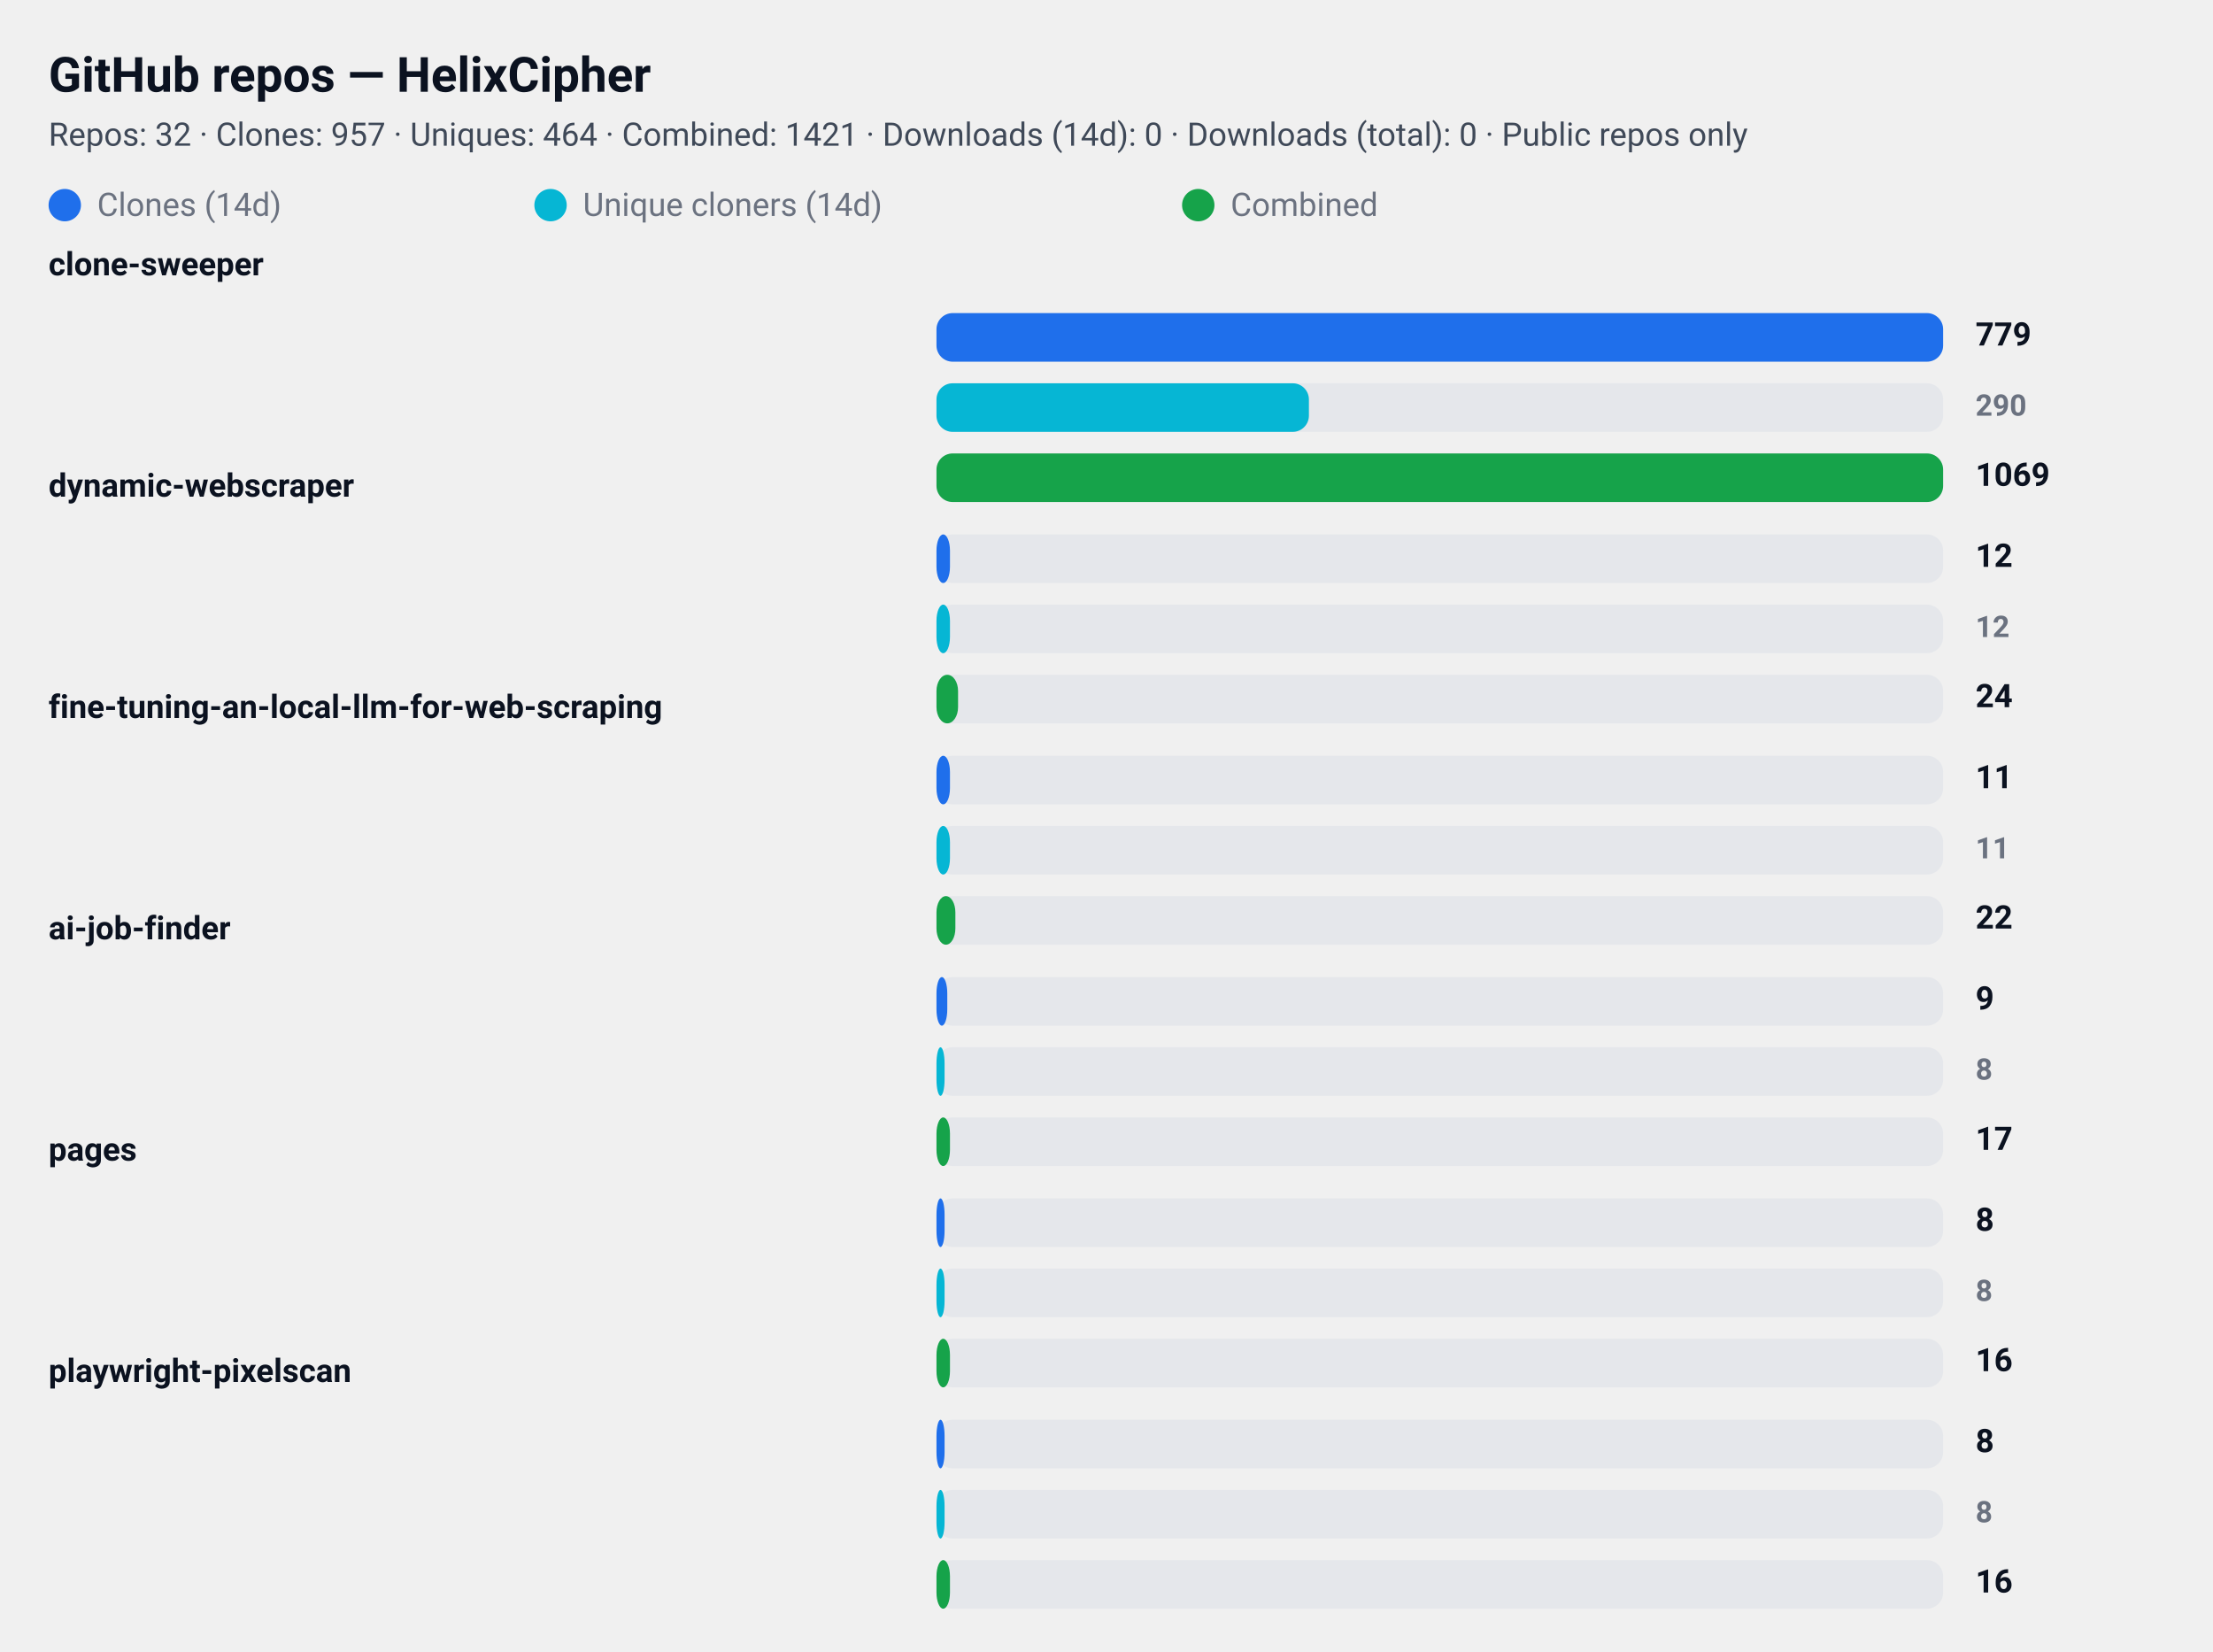
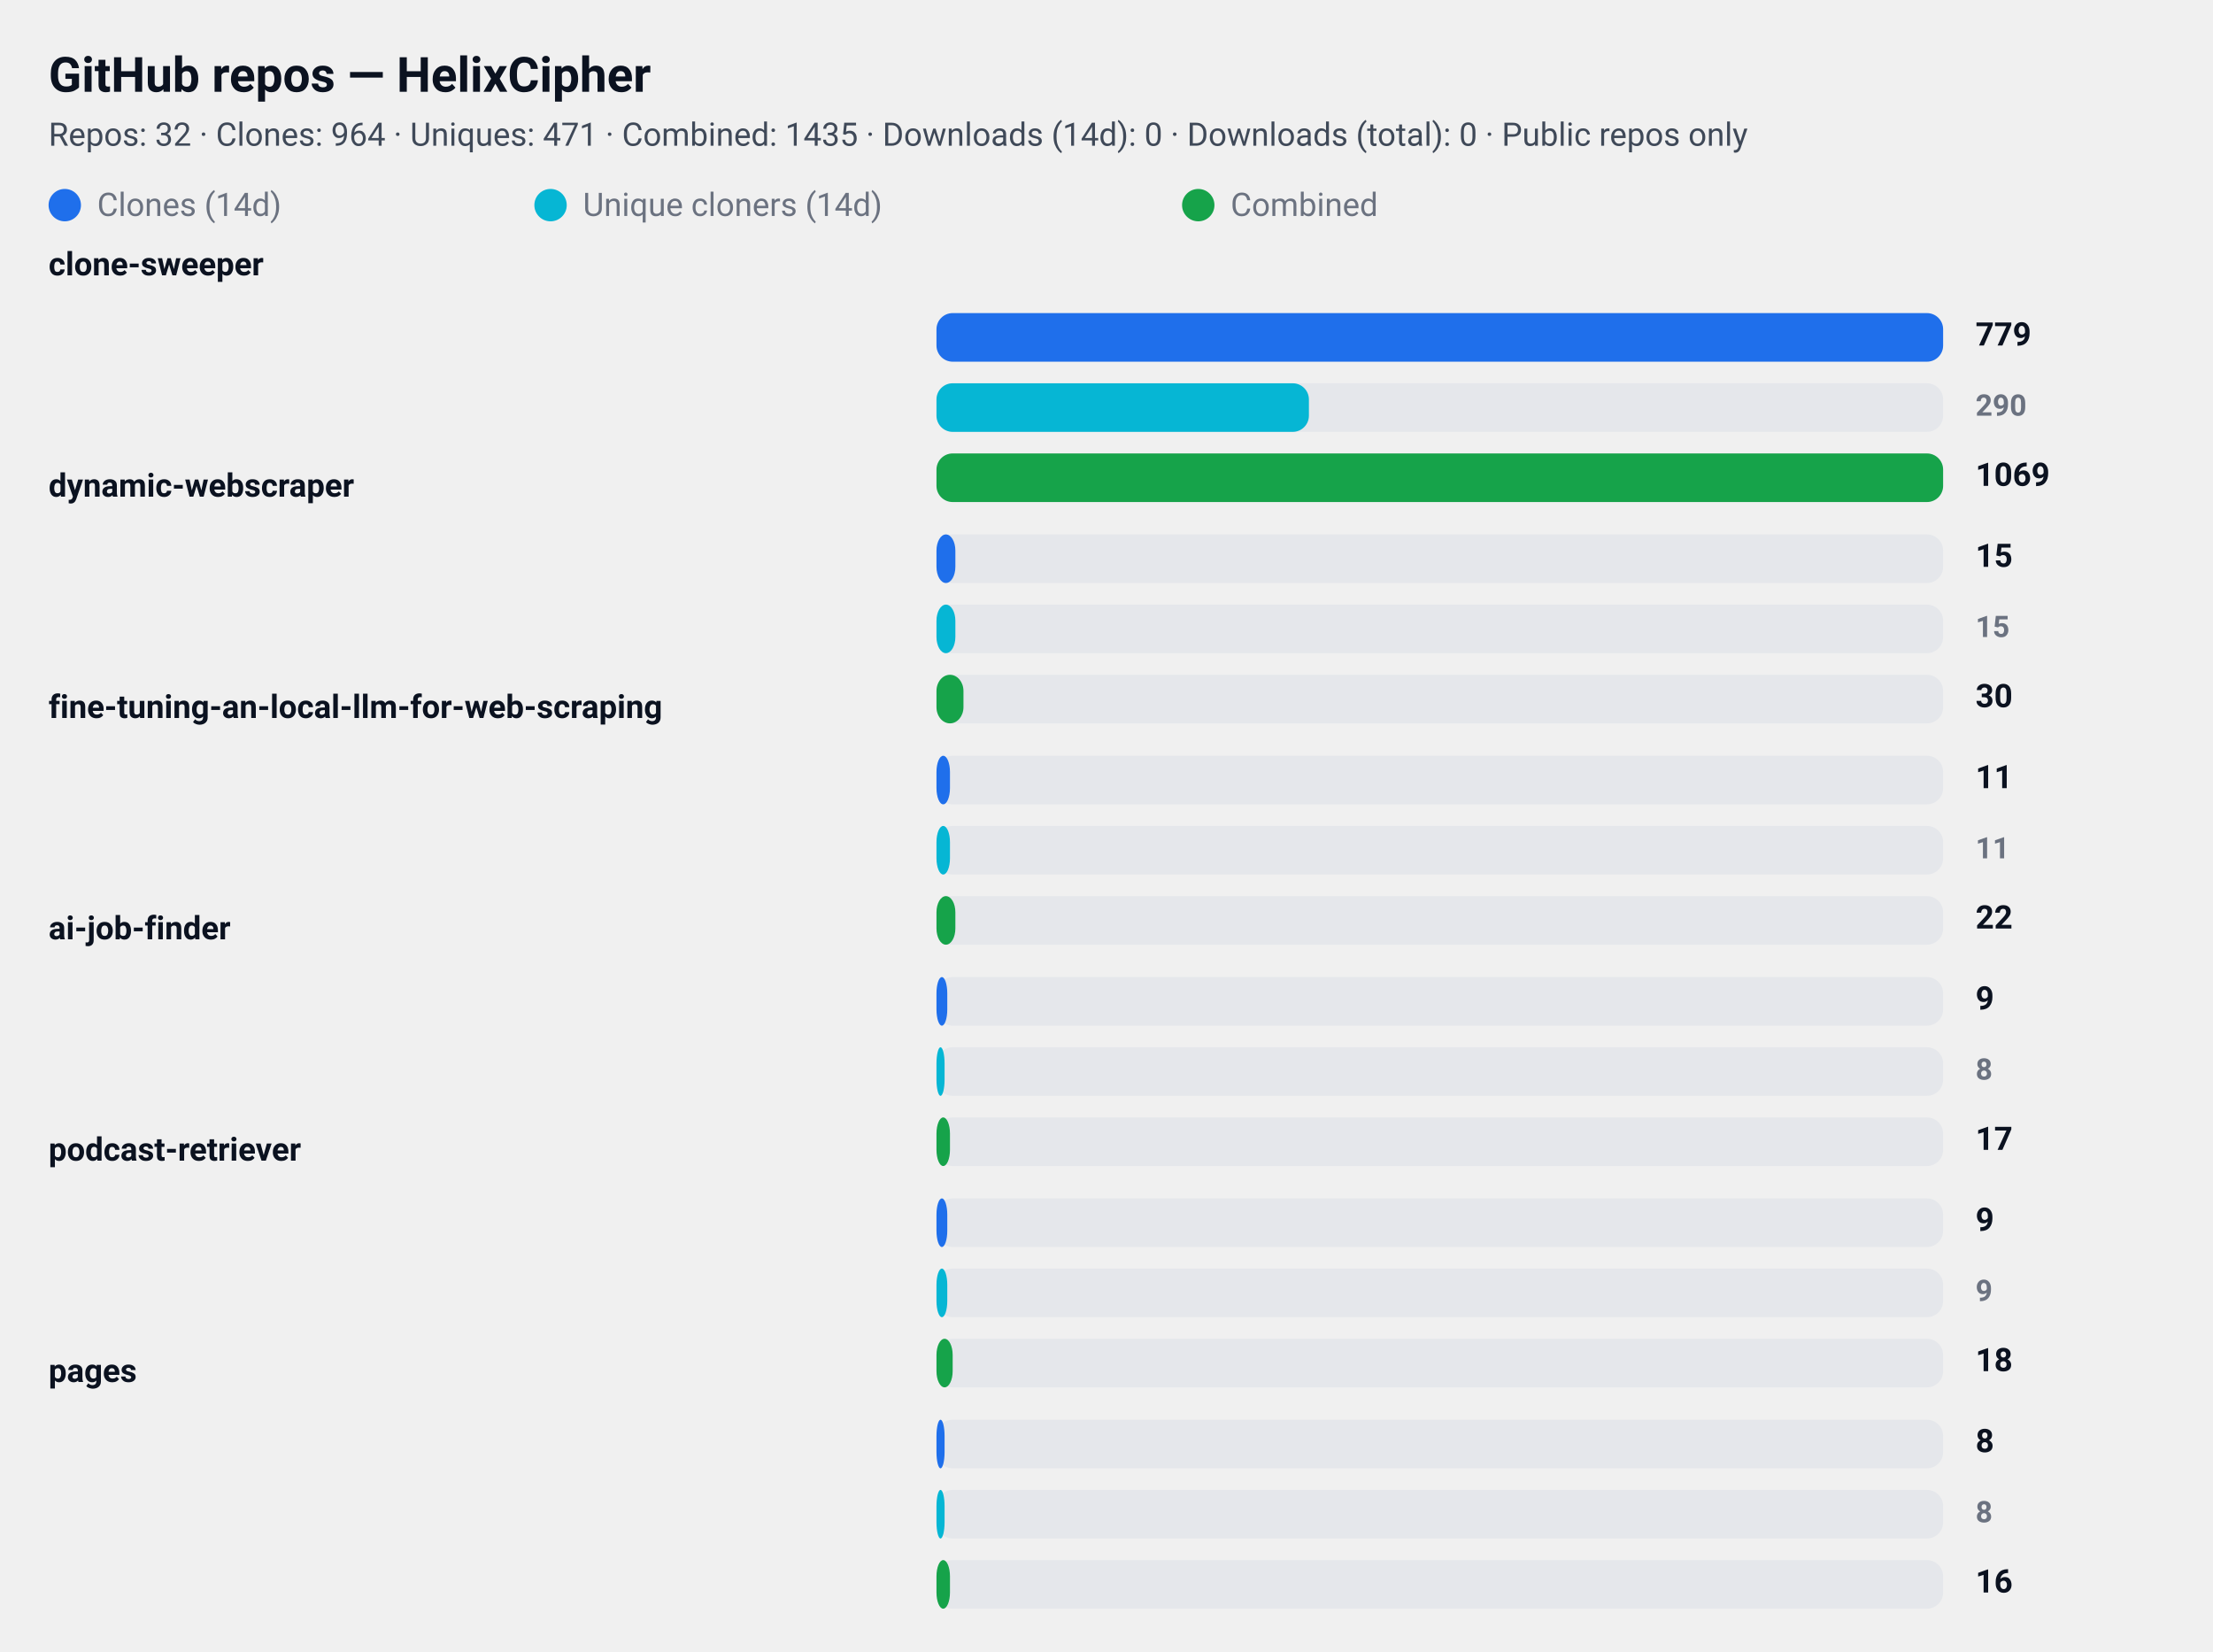
<svg xmlns="http://www.w3.org/2000/svg" width="820" height="612" viewBox="0 0 820 612" role="img" aria-label="GitHub repository clone statistics">
  <style>
  .card  { font-family: "Segoe UI", Roboto, "Helvetica Neue", Arial, sans-serif; }
  .title { font-weight: 700; font-size: 18px; fill: #0b1220; }
  .meta  { font-weight: 400; font-size: 12px; fill: #374151; opacity: 0.95; }
  .label { font-weight: 600; font-size: 12px; fill: #0b1220; }
  .count { font-weight: 700; font-size: 12px; fill: #0b1220; text-anchor: start; }
  .count-small { font-weight: 600; font-size: 11px; fill:#6b7280; text-anchor: start; }
  .muted { font-size:12px; fill:#6b7280; }

  .bar-clone { fill: #1f6feb; rx:6; }
  .bar-uniq  { fill: #06b6d4; rx:6; }
  .bar-comb  { fill: #16a34a; rx:6; }

  .bar-bg { fill: #e5e7eb; rx:6; }
  @media (prefers-color-scheme: dark) {
    .title, .meta, .label, .count, .count-small, .muted { fill: #ffffff; }
    .meta, .count-small { opacity: 0.9; }
  }
</style>
  <rect x="0" y="0" width="820" height="612" rx="12" fill="transparent" />
  <text x="18" y="34" class="title card">GitHub repos — HelixCipher</text>
-   <text x="18" y="54" class="meta card">Repos: 32 · Clones: 957 · Uniques: 464 · Combined: 1421 · Downloads (14d): 0 · Downloads (total): 0 · Public repos only</text>
+   <text x="18" y="54" class="meta card">Repos: 32 · Clones: 964 · Uniques: 471 · Combined: 1435 · Downloads (14d): 0 · Downloads (total): 0 · Public repos only</text>
  <g id="legend">
    <rect x="18" y="70" width="12" height="12" class="bar-clone" />
    <text x="36" y="80" class="muted card">Clones (14d)</text>
    <rect x="198" y="70" width="12" height="12" class="bar-uniq" />
    <text x="216" y="80" class="muted card">Unique cloners (14d)</text>
    <rect x="438" y="70" width="12" height="12" class="bar-comb" />
    <text x="456" y="80" class="muted card">Combined</text>
  </g>
  <text x="18" y="102" class="label card">clone-sweeper</text>
  <rect x="347" y="116" width="373" height="18" class="bar-bg" />
  <rect x="347" y="116" width="373" height="18" class="bar-clone" />
  <text x="732" y="128" class="count card">779</text>
  <rect x="347" y="142" width="373" height="18" class="bar-bg" />
  <rect x="347" y="142" width="138" height="18" class="bar-uniq" />
  <text x="732" y="154" class="count-small card">290</text>
  <rect x="347" y="168" width="373" height="18" class="bar-bg" />
  <rect x="347" y="168" width="373" height="18" class="bar-comb" />
  <text x="732" y="180" class="count card">1069</text>
  <text x="18" y="184" class="label card">dynamic-webscraper</text>
  <rect x="347" y="198" width="373" height="18" class="bar-bg" />
-   <rect x="347" y="198" width="5" height="18" class="bar-clone" />
-   <text x="732" y="210" class="count card">12</text>
+   <rect x="347" y="198" width="7" height="18" class="bar-clone" />
+   <text x="732" y="210" class="count card">15</text>
  <rect x="347" y="224" width="373" height="18" class="bar-bg" />
-   <rect x="347" y="224" width="5" height="18" class="bar-uniq" />
-   <text x="732" y="236" class="count-small card">12</text>
+   <rect x="347" y="224" width="7" height="18" class="bar-uniq" />
+   <text x="732" y="236" class="count-small card">15</text>
  <rect x="347" y="250" width="373" height="18" class="bar-bg" />
-   <rect x="347" y="250" width="8" height="18" class="bar-comb" />
-   <text x="732" y="262" class="count card">24</text>
+   <rect x="347" y="250" width="10" height="18" class="bar-comb" />
+   <text x="732" y="262" class="count card">30</text>
  <text x="18" y="266" class="label card">fine-tuning-an-local-llm-for-web-scraping</text>
  <rect x="347" y="280" width="373" height="18" class="bar-bg" />
  <rect x="347" y="280" width="5" height="18" class="bar-clone" />
  <text x="732" y="292" class="count card">11</text>
  <rect x="347" y="306" width="373" height="18" class="bar-bg" />
  <rect x="347" y="306" width="5" height="18" class="bar-uniq" />
  <text x="732" y="318" class="count-small card">11</text>
  <rect x="347" y="332" width="373" height="18" class="bar-bg" />
  <rect x="347" y="332" width="7" height="18" class="bar-comb" />
  <text x="732" y="344" class="count card">22</text>
  <text x="18" y="348" class="label card">ai-job-finder</text>
  <rect x="347" y="362" width="373" height="18" class="bar-bg" />
  <rect x="347" y="362" width="4" height="18" class="bar-clone" />
  <text x="732" y="374" class="count card">9</text>
  <rect x="347" y="388" width="373" height="18" class="bar-bg" />
  <rect x="347" y="388" width="3" height="18" class="bar-uniq" />
  <text x="732" y="400" class="count-small card">8</text>
  <rect x="347" y="414" width="373" height="18" class="bar-bg" />
  <rect x="347" y="414" width="5" height="18" class="bar-comb" />
  <text x="732" y="426" class="count card">17</text>
-   <text x="18" y="430" class="label card">pages</text>
+   <text x="18" y="430" class="label card">podcast-retriever</text>
  <rect x="347" y="444" width="373" height="18" class="bar-bg" />
-   <rect x="347" y="444" width="3" height="18" class="bar-clone" />
-   <text x="732" y="456" class="count card">8</text>
+   <rect x="347" y="444" width="4" height="18" class="bar-clone" />
+   <text x="732" y="456" class="count card">9</text>
  <rect x="347" y="470" width="373" height="18" class="bar-bg" />
-   <rect x="347" y="470" width="3" height="18" class="bar-uniq" />
-   <text x="732" y="482" class="count-small card">8</text>
+   <rect x="347" y="470" width="4" height="18" class="bar-uniq" />
+   <text x="732" y="482" class="count-small card">9</text>
  <rect x="347" y="496" width="373" height="18" class="bar-bg" />
-   <rect x="347" y="496" width="5" height="18" class="bar-comb" />
-   <text x="732" y="508" class="count card">16</text>
-   <text x="18" y="512" class="label card">playwright-pixelscan</text>
+   <rect x="347" y="496" width="6" height="18" class="bar-comb" />
+   <text x="732" y="508" class="count card">18</text>
+   <text x="18" y="512" class="label card">pages</text>
  <rect x="347" y="526" width="373" height="18" class="bar-bg" />
  <rect x="347" y="526" width="3" height="18" class="bar-clone" />
  <text x="732" y="538" class="count card">8</text>
  <rect x="347" y="552" width="373" height="18" class="bar-bg" />
  <rect x="347" y="552" width="3" height="18" class="bar-uniq" />
  <text x="732" y="564" class="count-small card">8</text>
  <rect x="347" y="578" width="373" height="18" class="bar-bg" />
  <rect x="347" y="578" width="5" height="18" class="bar-comb" />
  <text x="732" y="590" class="count card">16</text>
</svg>
